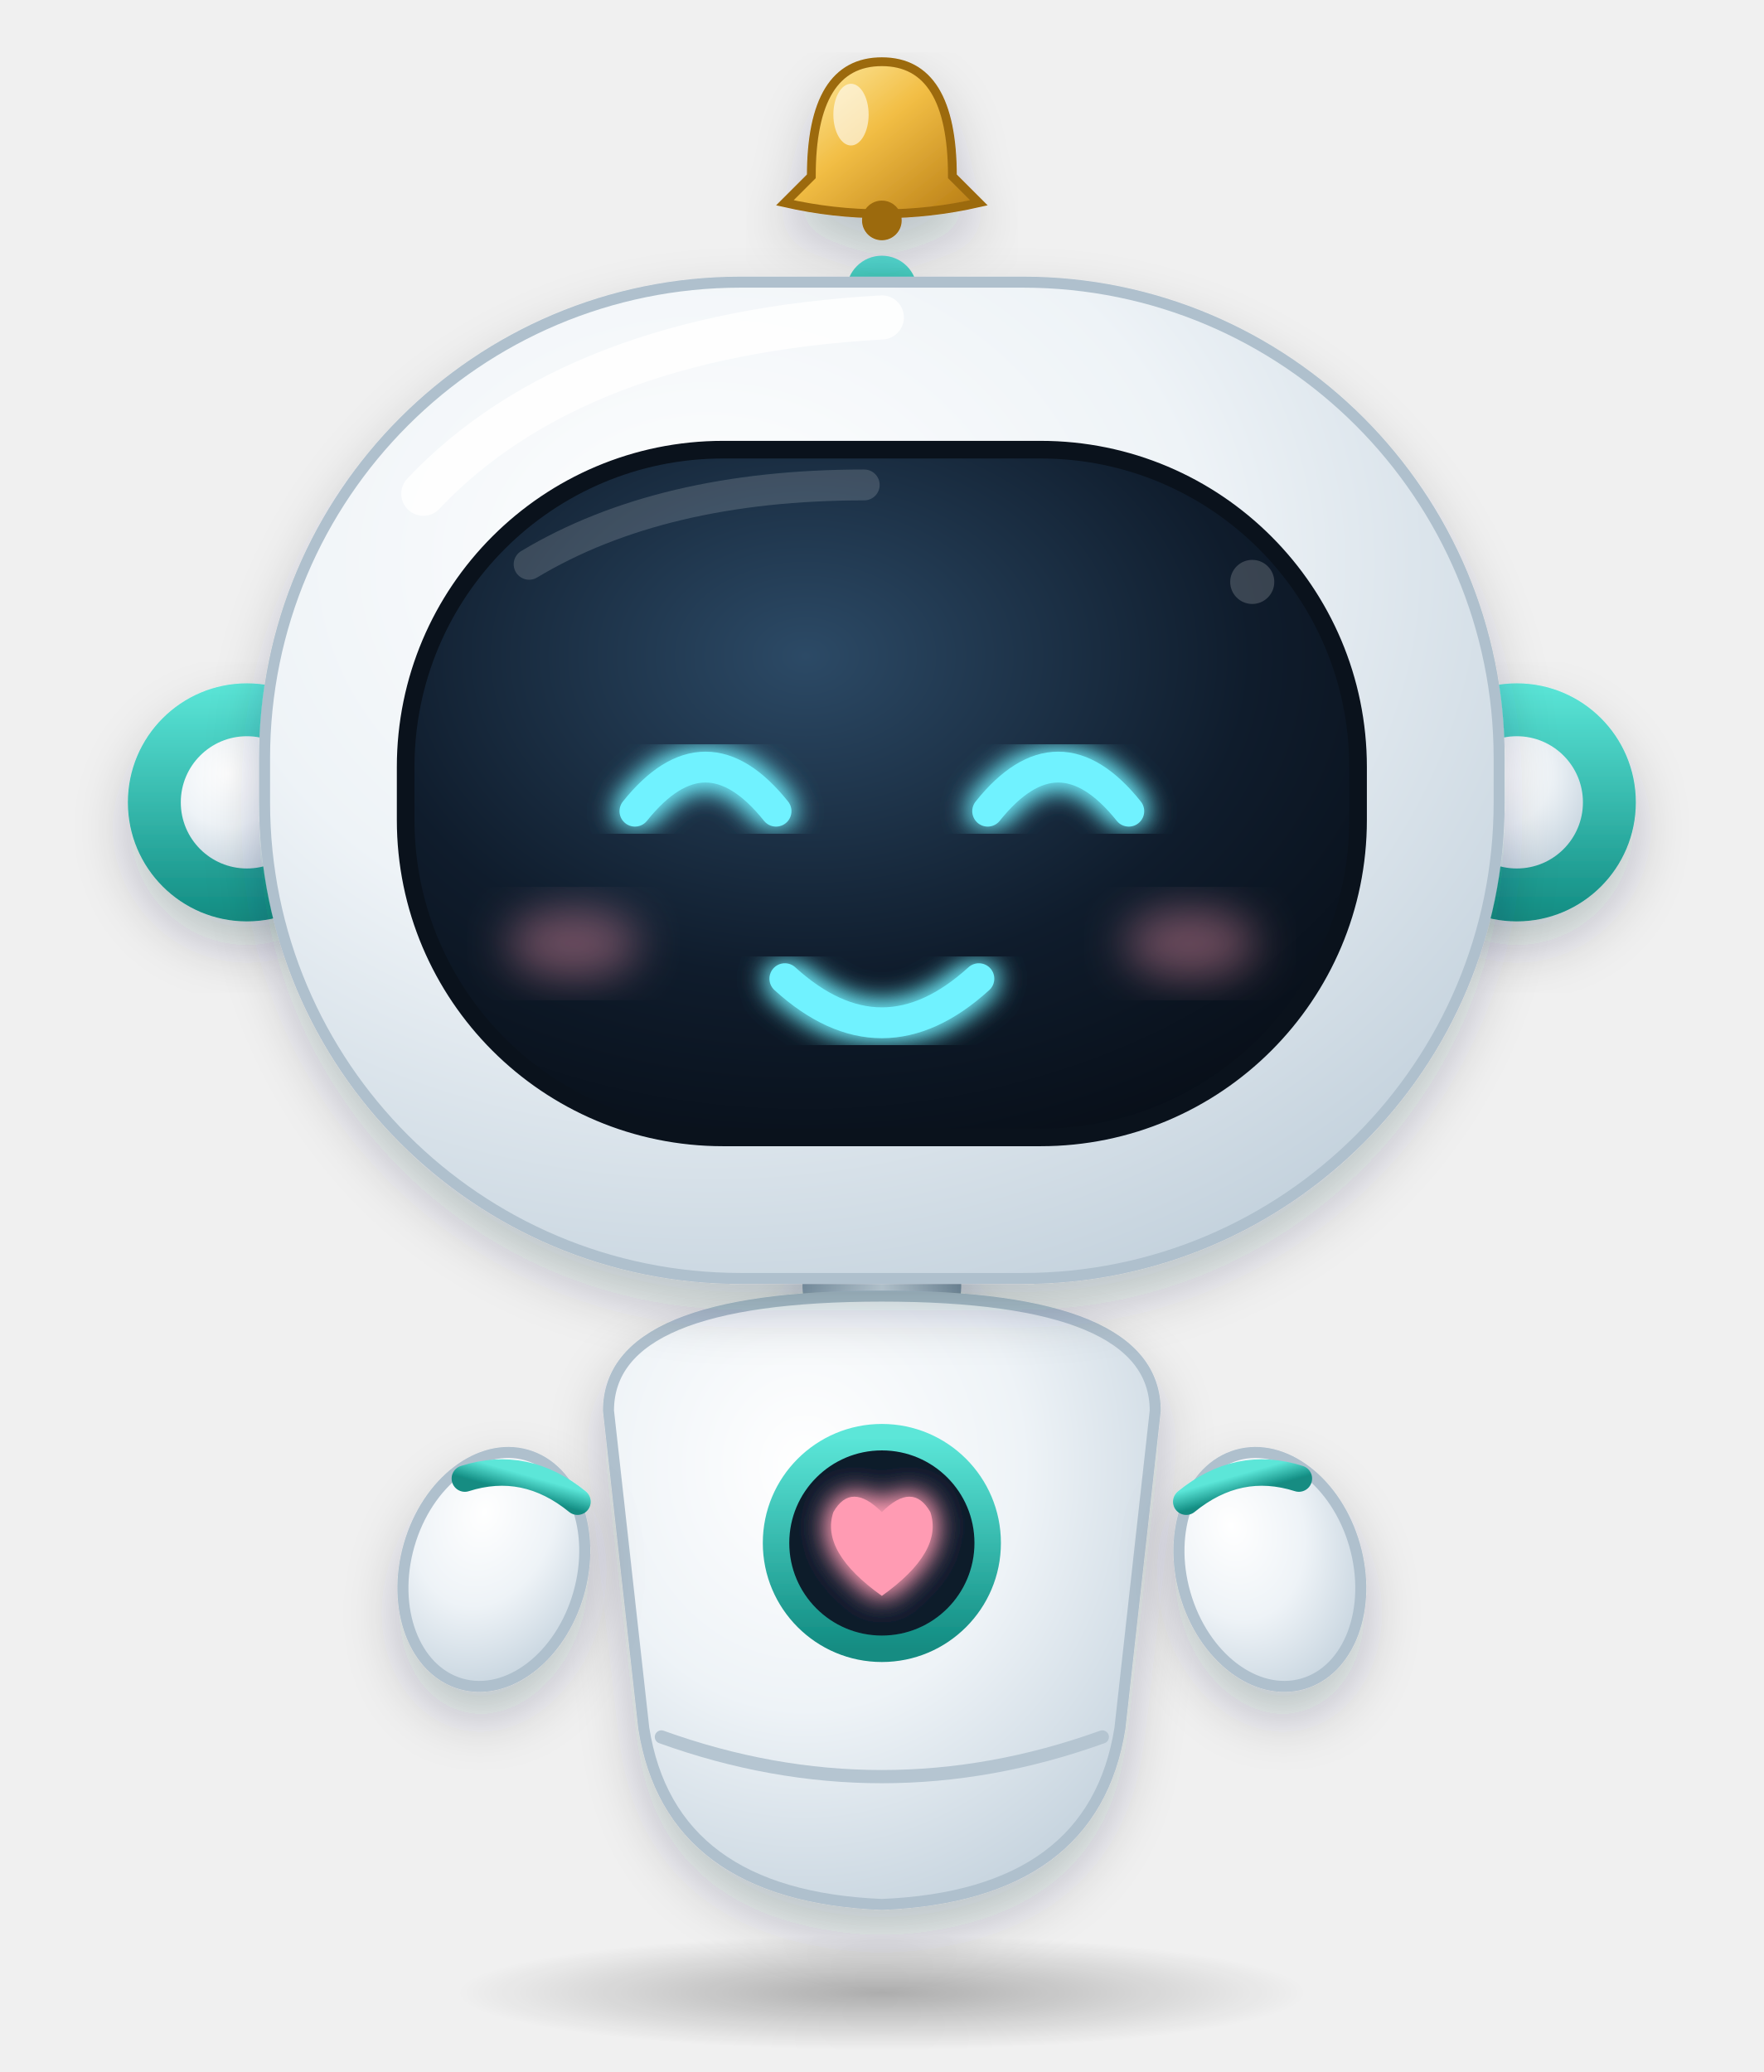
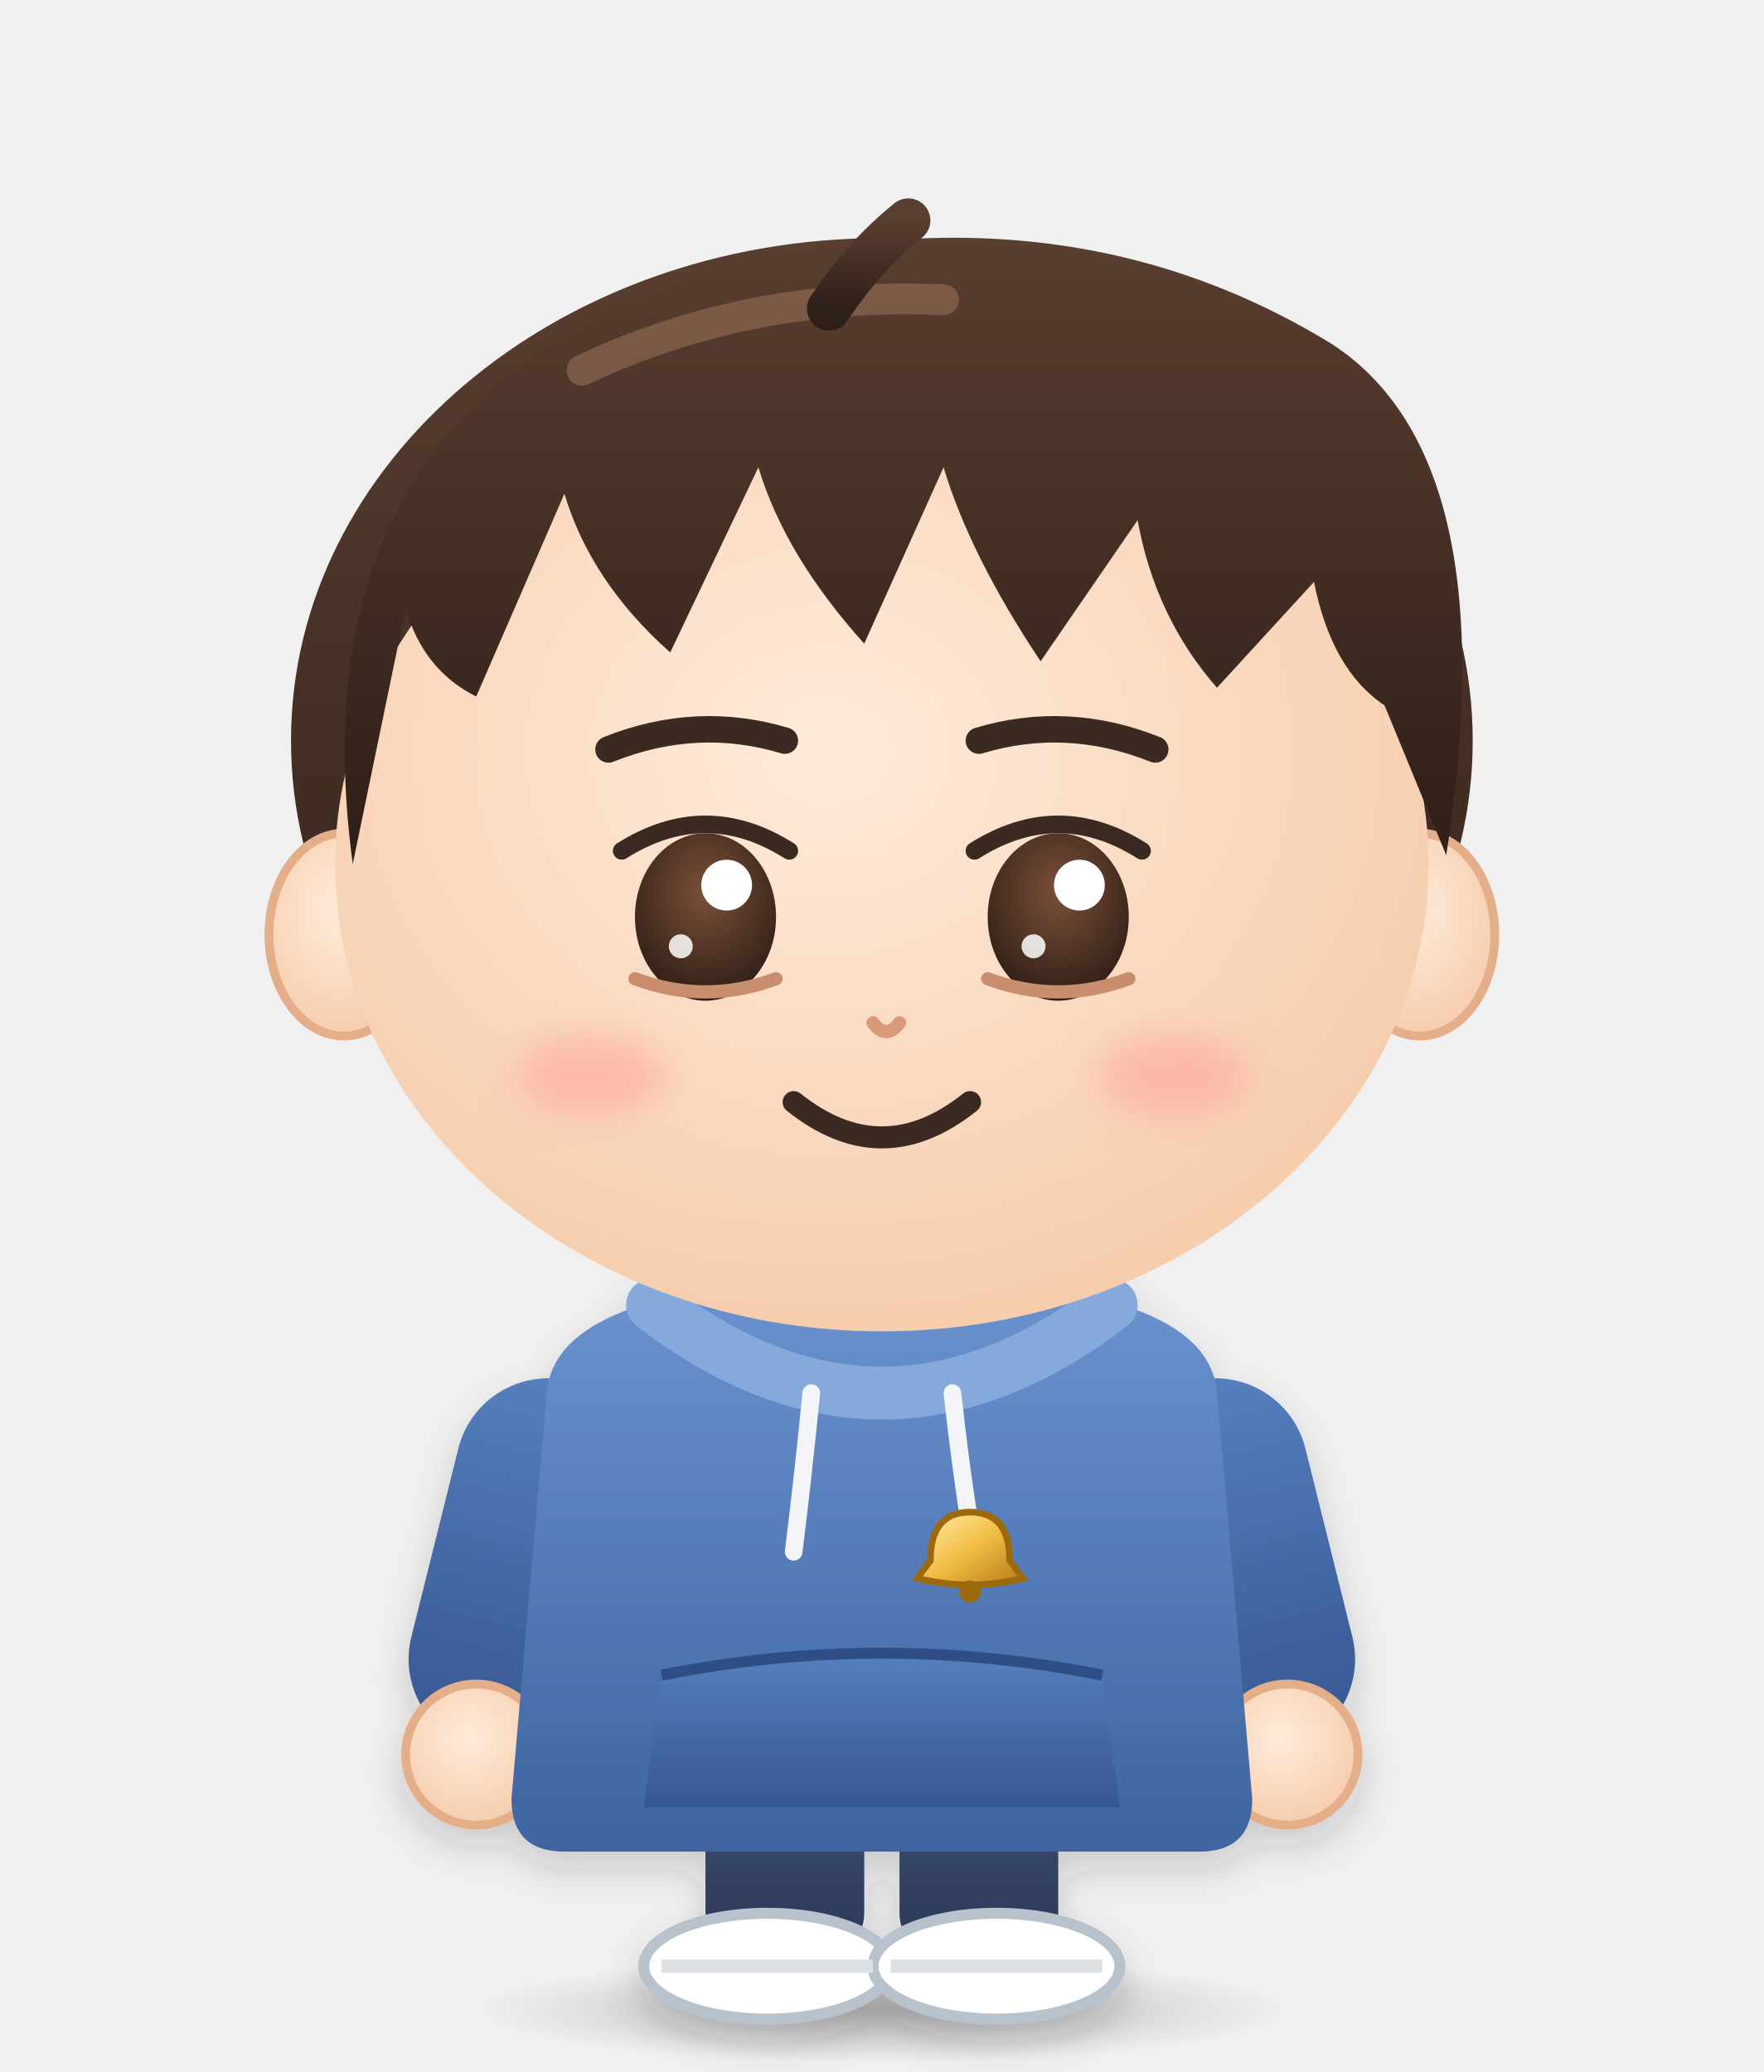
<svg xmlns="http://www.w3.org/2000/svg" viewBox="0 0 400 470" width="400" height="470">
  <defs>
-     <radialGradient id="shell" cx="0.36" cy="0.28" r="0.8">
-       <stop offset="0" stop-color="#FFFFFF" />
-       <stop offset="0.5" stop-color="#EEF3F7" />
-       <stop offset="1" stop-color="#C4D2DD" />
+     <radialGradient id="skin" cx="0.45" cy="0.38" r="0.75">
+       <stop offset="0" stop-color="#FFEBDA" />
+       <stop offset="1" stop-color="#F4C7A4" />
    </radialGradient>
-     <linearGradient id="teal" x1="0" y1="0" x2="0" y2="1">
-       <stop offset="0" stop-color="#5BE6D8" />
-       <stop offset="1" stop-color="#128C82" />
+     <linearGradient id="hair" x1="0" y1="0" x2="0" y2="1">
+       <stop offset="0" stop-color="#5A3E30" />
+       <stop offset="1" stop-color="#2E1F18" />
    </linearGradient>
-     <radialGradient id="visor" cx="0.42" cy="0.3" r="0.85">
-       <stop offset="0" stop-color="#2C4A66" />
-       <stop offset="0.55" stop-color="#0F1C2C" />
-       <stop offset="1" stop-color="#060B13" />
+     <linearGradient id="hoodie" x1="0" y1="0" x2="0" y2="1">
+       <stop offset="0" stop-color="#6A93D0" />
+       <stop offset="1" stop-color="#3F64A0" />
+     </linearGradient>
+     <linearGradient id="hoodieDark" x1="0" y1="0" x2="0" y2="1">
+       <stop offset="0" stop-color="#557FBE" />
+       <stop offset="1" stop-color="#365791" />
+     </linearGradient>
+     <linearGradient id="jeans" x1="0" y1="0" x2="0" y2="1">
+       <stop offset="0" stop-color="#3B4C70" />
+       <stop offset="1" stop-color="#2A3754" />
+     </linearGradient>
+     <radialGradient id="iris" cx="0.5" cy="0.35" r="0.7">
+       <stop offset="0" stop-color="#7A5038" />
+       <stop offset="1" stop-color="#2B1B14" />
    </radialGradient>
    <linearGradient id="gold" x1="0" y1="0" x2="1" y2="1">
      <stop offset="0" stop-color="#FFF1B0" />
-       <stop offset="0.45" stop-color="#F2BE45" />
+       <stop offset="0.5" stop-color="#F2BE45" />
      <stop offset="1" stop-color="#B57A12" />
    </linearGradient>
-     <linearGradient id="metal" x1="0" y1="0" x2="1" y2="0">
-       <stop offset="0" stop-color="#8A9DAD" />
-       <stop offset="0.5" stop-color="#D6E0E8" />
-       <stop offset="1" stop-color="#7E91A1" />
-     </linearGradient>
    <radialGradient id="ground" cx="0.5" cy="0.5" r="0.5">
-       <stop offset="0" stop-color="#000" stop-opacity="0.28" />
+       <stop offset="0" stop-color="#000" stop-opacity="0.25" />
      <stop offset="1" stop-color="#000" stop-opacity="0" />
    </radialGradient>
-     <radialGradient id="drop" cx="0.4" cy="0.35" r="0.7">
-       <stop offset="0" stop-color="#E6F6FF" />
-       <stop offset="1" stop-color="#7CC6F2" />
-     </radialGradient>
-     <filter id="glow" x="-50%" y="-50%" width="200%" height="200%">
-       <feGaussianBlur stdDeviation="3.2" result="b" />
-       <feMerge>
-         <feMergeNode in="b" />
-         <feMergeNode in="b" />
-         <feMergeNode in="SourceGraphic" />
-       </feMerge>
-     </filter>
-     <filter id="soft" x="-30%" y="-30%" width="160%" height="160%">
-       <feGaussianBlur stdDeviation="5" />
+     <filter id="soft" x="-40%" y="-40%" width="180%" height="180%">
+       <feGaussianBlur stdDeviation="4" />
    </filter>
    <filter id="shadow" x="-20%" y="-20%" width="140%" height="150%">
-       <feDropShadow dx="0" dy="6" stdDeviation="6" flood-color="#1B2B38" flood-opacity="0.22" />
+       <feDropShadow dx="0" dy="4" stdDeviation="4" flood-color="#2A2030" flood-opacity="0.18" />
    </filter>
  </defs>
-   <ellipse cx="200" cy="452" rx="96" ry="13" fill="url(#ground)" />
+   <ellipse cx="200" cy="456" rx="92" ry="12" fill="url(#ground)" />
  <g filter="url(#shadow)">
-     <rect x="182" y="276" width="36" height="26" rx="10" fill="url(#metal)" />
-     <path d="M138 320 Q138 294 200 294 Q262 294 262 320 L254 392 Q248 430 200 432 Q152 430 146 392 Z" fill="url(#shell)" stroke="#AFC0CD" stroke-width="2.5" />
-     <path d="M150 394 Q200 412 250 394" fill="none" stroke="#B5C5D1" stroke-width="3" stroke-linecap="round" />
-     <circle cx="200" cy="350" r="24" fill="#0F1C2C" />
-     <circle cx="200" cy="350" r="24" fill="none" stroke="url(#teal)" stroke-width="6" />
-     <path d="M200 362 Q186 352 189 343 Q193 336 200 343 Q207 336 211 343 Q214 352 200 362 Z" fill="#FF9BB3" filter="url(#glow)" />
+     <rect x="160" y="410" width="36" height="34" rx="10" fill="url(#jeans)" />
+     <rect x="204" y="410" width="36" height="34" rx="10" fill="url(#jeans)" />
+     <ellipse cx="174" cy="446" rx="28" ry="12" fill="#FFFFFF" stroke="#B8C2CC" stroke-width="2.5" />
+     <ellipse cx="226" cy="446" rx="28" ry="12" fill="#FFFFFF" stroke="#B8C2CC" stroke-width="2.5" />
+     <path d="M150 446 L198 446 M202 446 L250 446" stroke="#D9E0E6" stroke-width="3" />
+     <rect x="98" y="312" width="42" height="86" rx="21" fill="url(#hoodieDark)" transform="rotate(14 119 355)" />
+     <rect x="260" y="312" width="42" height="86" rx="21" fill="url(#hoodieDark)" transform="rotate(-14 281 355)" />
+     <circle cx="108" cy="398" r="16" fill="url(#skin)" stroke="#E3AE88" stroke-width="2" />
+     <circle cx="292" cy="398" r="16" fill="url(#skin)" stroke="#E3AE88" stroke-width="2" />
+     <path d="M124 316 Q126 290 200 290 Q274 290 276 316 L284 408 Q284 420 272 420 L128 420 Q116 420 116 408 Z" fill="url(#hoodie)" />
+     <path d="M150 380 Q200 370 250 380 L254 410 L146 410 Z" fill="url(#hoodieDark)" />
+     <path d="M150 380 Q200 370 250 380" fill="none" stroke="#2F4F86" stroke-width="2.5" />
+     <path d="M148 296 Q200 336 252 296" fill="none" stroke="#86A9DC" stroke-width="12" stroke-linecap="round" />
+     <path d="M184 316 Q182 336 180 352" fill="none" stroke="#F2F4F7" stroke-width="4" stroke-linecap="round" />
+     <path d="M216 316 Q218 334 220 346" fill="none" stroke="#F2F4F7" stroke-width="4" stroke-linecap="round" />
+     <path d="M211 354 Q211 343 220 343 Q229 343 229 354 L232 358 Q220 361 208 358 Z" fill="url(#gold)" stroke="#9C6A10" stroke-width="1.5" />
+     <circle cx="220" cy="361" r="2.5" fill="#9C6A10" />
  </g>
-   <g filter="url(#shadow)">
-     <ellipse cx="112" cy="356" rx="20" ry="27" fill="url(#shell)" stroke="#AFC0CD" stroke-width="2.5" transform="rotate(16 112 356)" />
-     <path d="M100 338 Q112 330 126 336" fill="none" stroke="url(#teal)" stroke-width="6" stroke-linecap="round" transform="rotate(16 112 356)" />
-     <ellipse cx="288" cy="356" rx="20" ry="27" fill="url(#shell)" stroke="#AFC0CD" stroke-width="2.5" transform="rotate(-16 288 356)" />
-     <path d="M274 336 Q288 330 300 338" fill="none" stroke="url(#teal)" stroke-width="6" stroke-linecap="round" transform="rotate(-16 288 356)" />
-   </g>
-   <line x1="200" y1="66" x2="200" y2="42" stroke="url(#metal)" stroke-width="6" stroke-linecap="round" />
-   <circle cx="200" cy="66" r="8" fill="url(#teal)" />
-   <g filter="url(#shadow)">
-     <path d="M184 40 Q184 14 200 14 Q216 14 216 40 L222 46 Q200 51 178 46 Z" fill="url(#gold)" stroke="#9C6A10" stroke-width="2" />
-     <ellipse cx="193" cy="26" rx="4" ry="7" fill="#FFFFFF" opacity="0.6" />
-     <circle cx="200" cy="50" r="4.5" fill="#9C6A10" />
-   </g>
-   <g filter="url(#shadow)">
-     <circle cx="56" cy="182" r="27" fill="url(#teal)" />
-     <circle cx="56" cy="182" r="15" fill="url(#shell)" />
-     <circle cx="344" cy="182" r="27" fill="url(#teal)" />
-     <circle cx="344" cy="182" r="15" fill="url(#shell)" />
-   </g>
-   <g filter="url(#shadow)">
-     <rect x="60" y="64" width="280" height="226" rx="108" fill="url(#shell)" stroke="#AFC0CD" stroke-width="2.5" />
-   </g>
-   <path d="M96 112 Q130 76 200 72" fill="none" stroke="#FFFFFF" stroke-width="10" stroke-linecap="round" opacity="0.85" />
-   <rect x="92" y="102" width="216" height="156" rx="72" fill="url(#visor)" stroke="#0A121C" stroke-width="4" />
-   <path d="M120 128 Q150 110 196 110" fill="none" stroke="#FFFFFF" stroke-width="7" stroke-linecap="round" opacity="0.16" />
-   <circle cx="284" cy="132" r="5" fill="#FFFFFF" opacity="0.18" />
-   <path d="M144 184 Q160 164 176 184" fill="none" stroke="#6FF2FF" stroke-width="7" stroke-linecap="round" stroke-linejoin="round" filter="url(#glow)" />
-   <path d="M224 184 Q240 164 256 184" fill="none" stroke="#6FF2FF" stroke-width="7" stroke-linecap="round" stroke-linejoin="round" filter="url(#glow)" />
-   <path d="M178 222 Q200 242 222 222" fill="none" stroke="#6FF2FF" stroke-width="7" stroke-linecap="round" stroke-linejoin="round" filter="url(#glow)" />
-   <ellipse cx="130" cy="214" rx="15" ry="8" fill="#FF9BB3" opacity="0.4" filter="url(#soft)" />
-   <ellipse cx="270" cy="214" rx="15" ry="8" fill="#FF9BB3" opacity="0.4" filter="url(#soft)" />
+   <rect x="186" y="282" width="28" height="18" rx="6" fill="#EDB993" />
+   <ellipse cx="200" cy="168" rx="134" ry="114" fill="url(#hair)" />
+   <ellipse cx="78" cy="212" rx="17" ry="23" fill="url(#skin)" stroke="#E3AE88" stroke-width="2" />
+   <ellipse cx="322" cy="212" rx="17" ry="23" fill="url(#skin)" stroke="#E3AE88" stroke-width="2" />
+   <ellipse cx="200" cy="196" rx="124" ry="106" fill="url(#skin)" />
+   <path d="M80 196 Q66 92 160 62 Q240 40 302 78 Q342 104 328 194 L314 160 Q302 152 298 132            L276 156 Q262 140 258 118 L236 150 Q220 126 214 106 L196 146 Q178 126 172 106            L152 148 Q134 132 128 112 L108 158 Q96 152 92 138 Z" fill="url(#hair)" />
+   <path d="M132 84 Q170 66 214 68" fill="none" stroke="#8A6650" stroke-width="7" stroke-linecap="round" opacity="0.7" />
+   <path d="M188 70 Q196 58 206 50" fill="none" stroke="url(#hair)" stroke-width="10" stroke-linecap="round" />
+   <path d="M198 232 Q201 236 204 232" fill="none" stroke="#D89A78" stroke-width="3" stroke-linecap="round" />
+   <ellipse cx="134" cy="244" rx="17" ry="9" fill="#FF9A9A" opacity="0.5" filter="url(#soft)" />
+   <ellipse cx="266" cy="244" rx="17" ry="9" fill="#FF9A9A" opacity="0.5" filter="url(#soft)" />
+   <path d="M138 170 Q158 162 178 168" fill="none" stroke="#3A2A22" stroke-width="6" stroke-linecap="round" stroke-linejoin="round" />
+   <path d="M222 168 Q242 162 262 170" fill="none" stroke="#3A2A22" stroke-width="6" stroke-linecap="round" stroke-linejoin="round" />
+   <ellipse cx="160" cy="208" rx="16" ry="19" fill="url(#iris)" />
+   <circle cx="164.8" cy="200.78" r="5.76" fill="#FFFFFF" />
+   <circle cx="154.4" cy="214.65" r="2.72" fill="#FFFFFF" opacity="0.85" />
+   <path d="M141 193 Q160 181 179 193" fill="none" stroke="#3A2A22" stroke-width="4" stroke-linecap="round" stroke-linejoin="round" />
+   <ellipse cx="240" cy="208" rx="16" ry="19" fill="url(#iris)" />
+   <circle cx="244.8" cy="200.78" r="5.76" fill="#FFFFFF" />
+   <circle cx="234.4" cy="214.65" r="2.72" fill="#FFFFFF" opacity="0.85" />
+   <path d="M221 193 Q240 181 259 193" fill="none" stroke="#3A2A22" stroke-width="4" stroke-linecap="round" stroke-linejoin="round" />
+   <path d="M144 222 Q160 228 176 222" fill="none" stroke="#C98E6E" stroke-width="3" stroke-linecap="round" stroke-linejoin="round" />
+   <path d="M224 222 Q240 228 256 222" fill="none" stroke="#C98E6E" stroke-width="3" stroke-linecap="round" stroke-linejoin="round" />
+   <path d="M180 250 Q200 266 220 250" fill="none" stroke="#3A2A22" stroke-width="5" stroke-linecap="round" stroke-linejoin="round" />
</svg>
